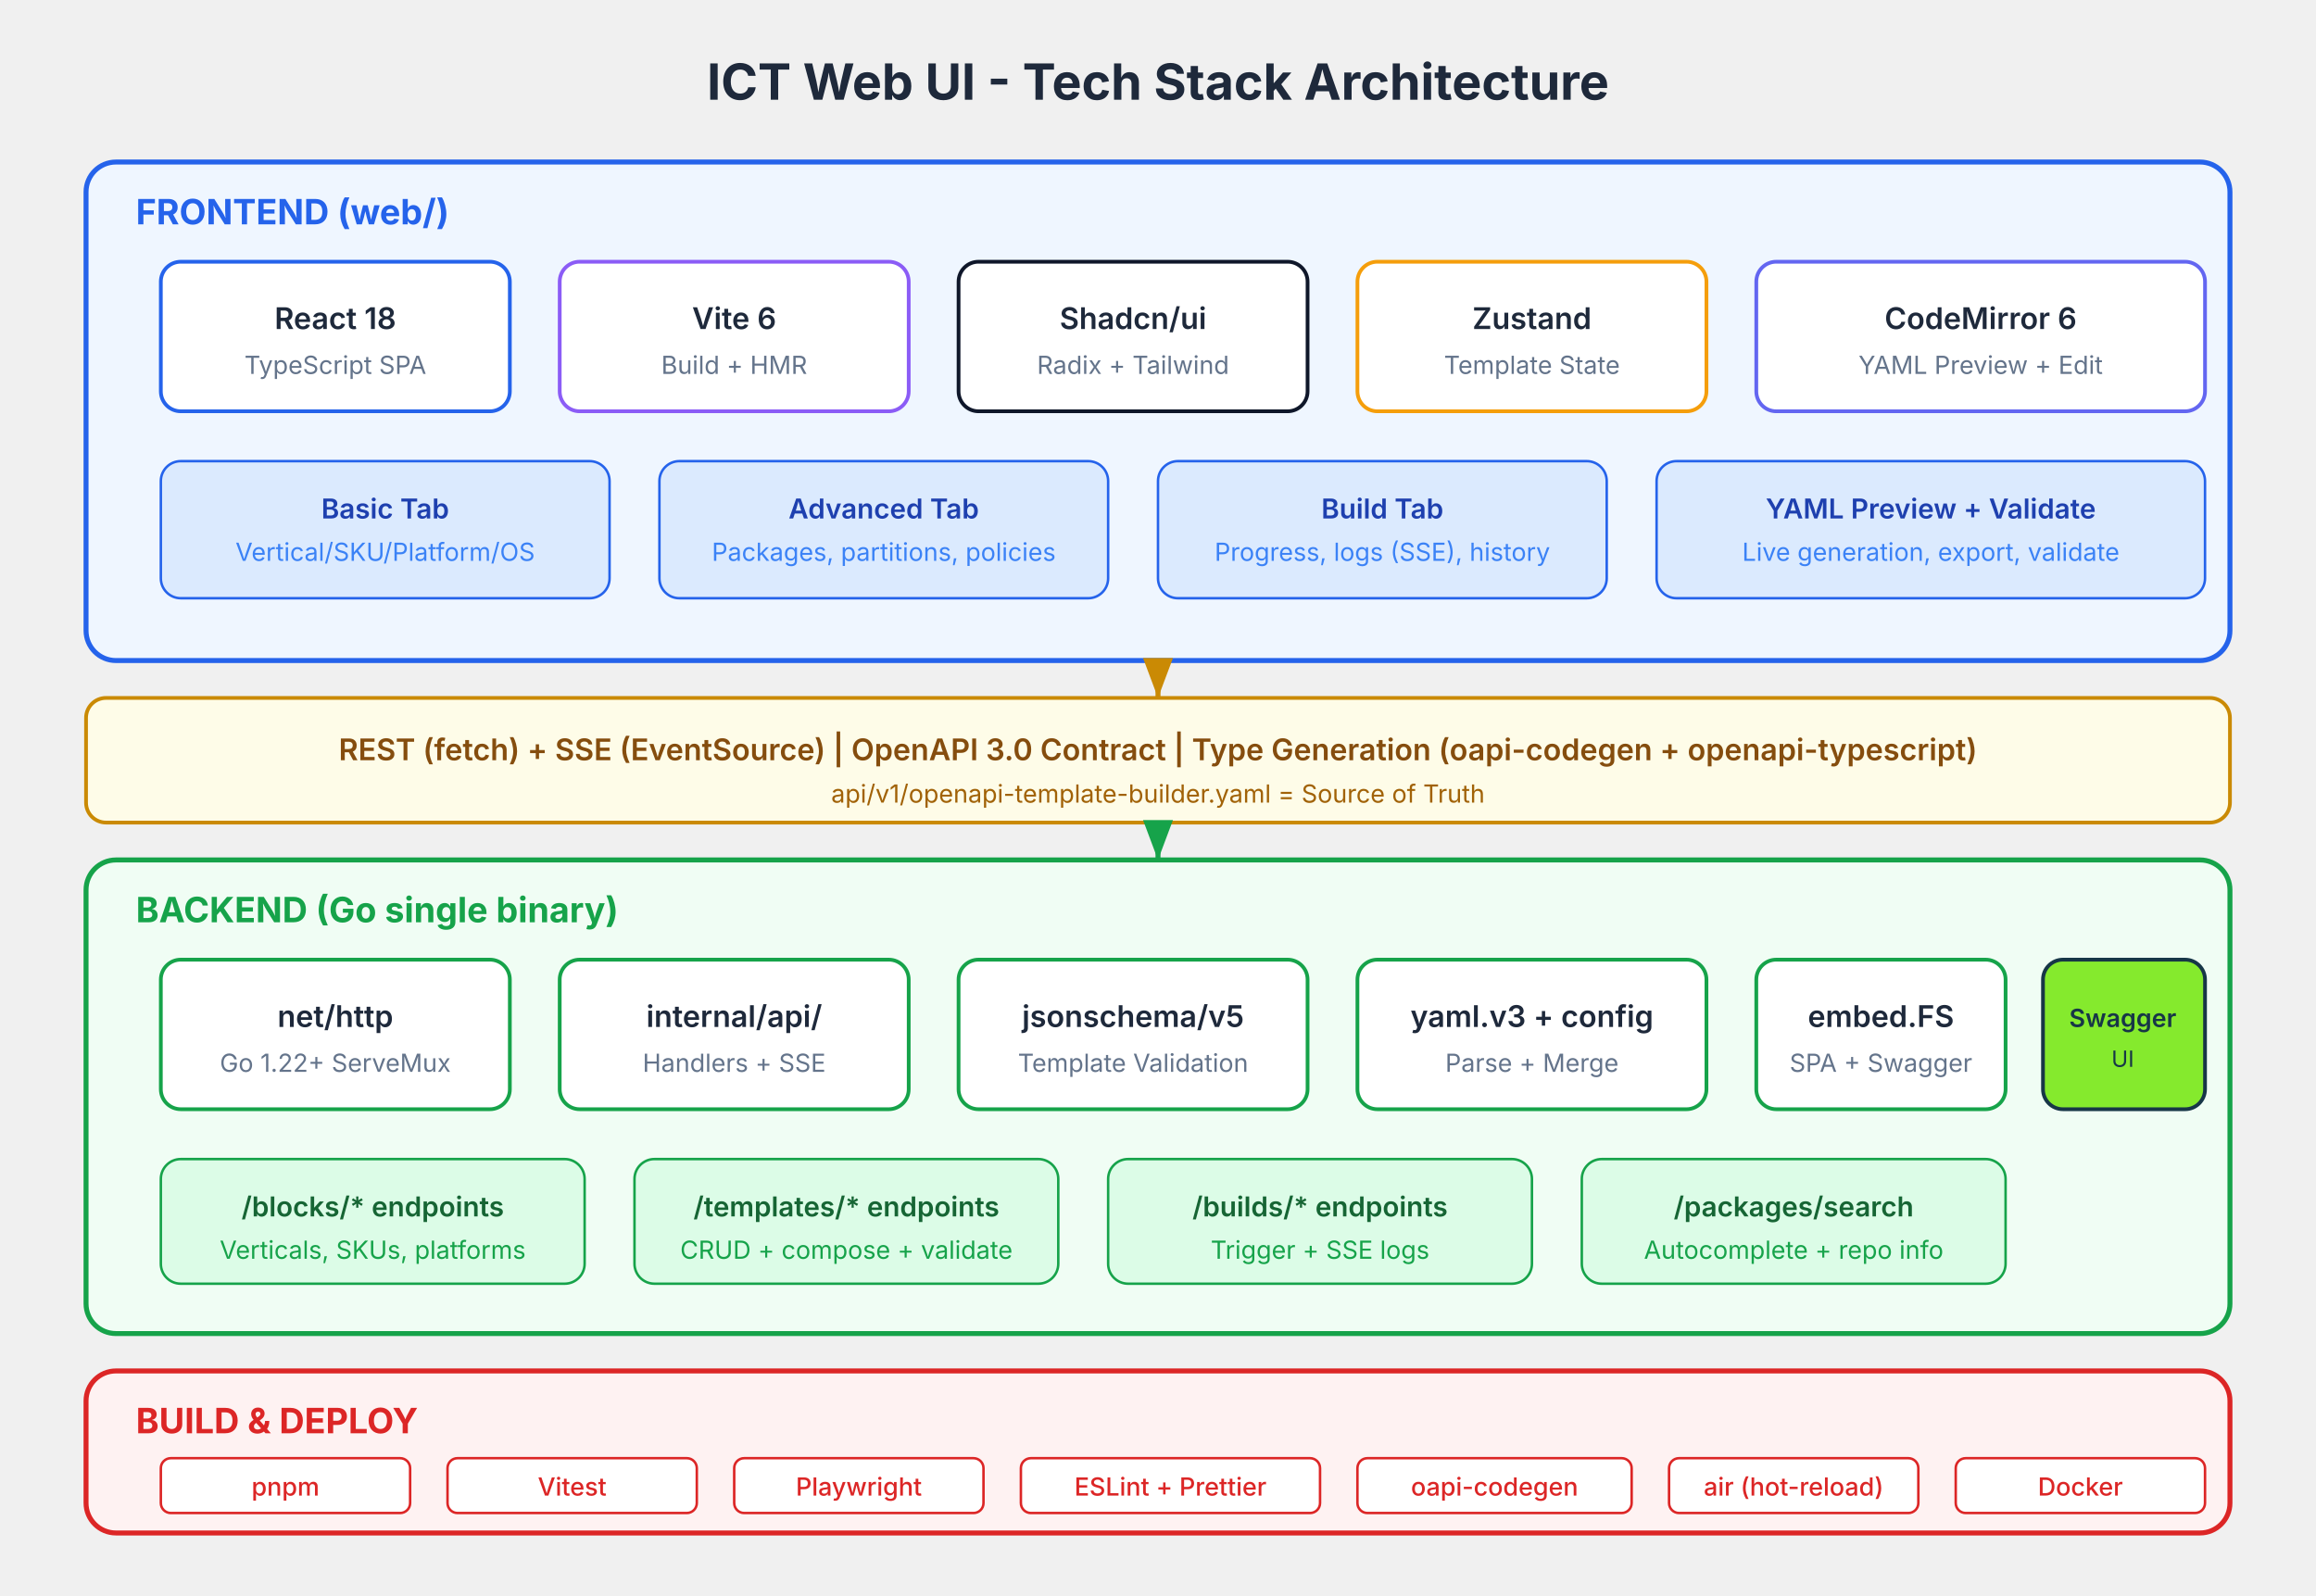
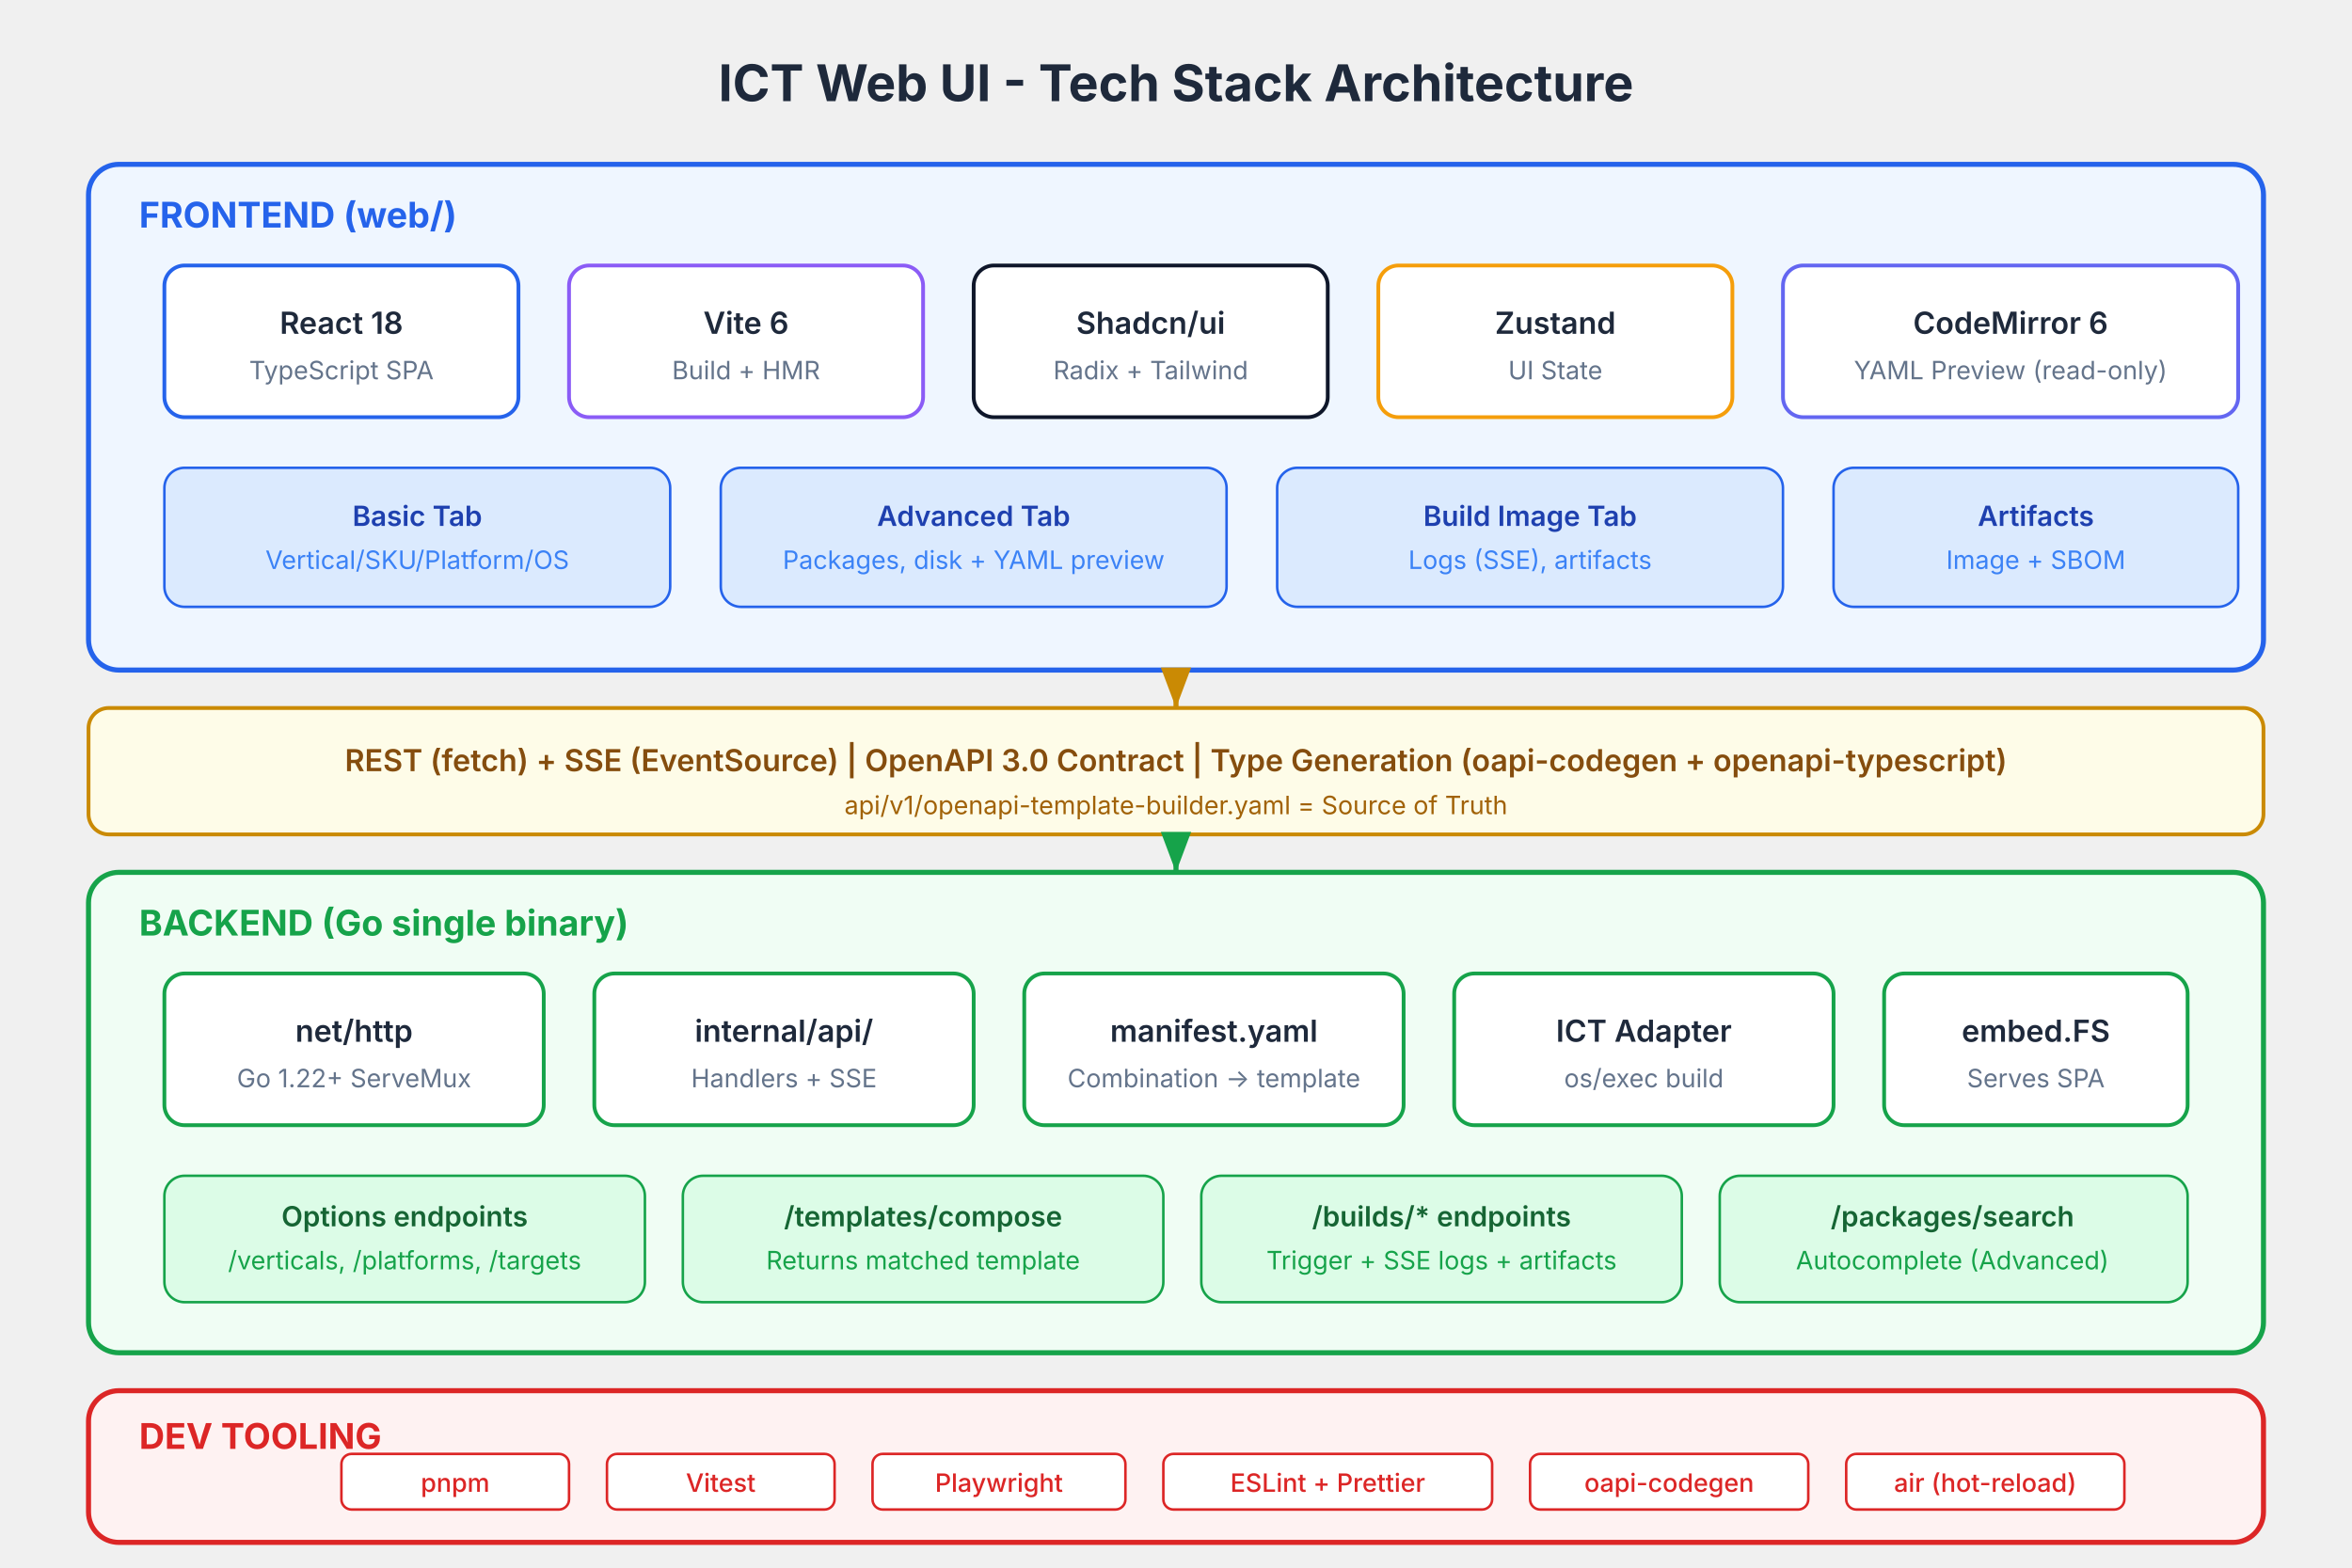
- <svg xmlns="http://www.w3.org/2000/svg" version="1.1" width="900" height="620" viewBox="-10 -10 920 640">
+ <svg xmlns="http://www.w3.org/2000/svg" version="1.1" width="900" height="600" viewBox="-10 -10 920 620">
  <defs />
  <text x="450" y="30" text-anchor="middle" font-family="Inter, sans-serif" font-size="20" font-weight="700" fill="#1e293b">ICT Web UI - Tech Stack Architecture</text>
-   <rect x="20" y="55" width="860" height="200" rx="12" fill="#eff6ff" stroke="#2563eb" stroke-width="2" stroke-dasharray="none" />
+   <rect x="20" y="55" width="860" height="200" rx="12" fill="#eff6ff" stroke="#2563eb" stroke-width="2" />
  <text x="40" y="80" font-family="Inter, sans-serif" font-size="14" font-weight="700" fill="#2563eb">FRONTEND (web/)</text>
  <rect x="50" y="95" width="140" height="60" rx="8" fill="#ffffff" stroke="#2563eb" stroke-width="1.5" />
  <text x="120" y="122" text-anchor="middle" font-family="Inter, sans-serif" font-size="12" font-weight="600" fill="#1e293b">React 18</text>
  <text x="120" y="140" text-anchor="middle" font-family="Inter, sans-serif" font-size="10" fill="#64748b">TypeScript SPA</text>
  <rect x="210" y="95" width="140" height="60" rx="8" fill="#ffffff" stroke="#8b5cf6" stroke-width="1.5" />
  <text x="280" y="122" text-anchor="middle" font-family="Inter, sans-serif" font-size="12" font-weight="600" fill="#1e293b">Vite 6</text>
  <text x="280" y="140" text-anchor="middle" font-family="Inter, sans-serif" font-size="10" fill="#64748b">Build + HMR</text>
  <rect x="370" y="95" width="140" height="60" rx="8" fill="#ffffff" stroke="#0f172a" stroke-width="1.5" />
  <text x="440" y="122" text-anchor="middle" font-family="Inter, sans-serif" font-size="12" font-weight="600" fill="#1e293b">Shadcn/ui</text>
  <text x="440" y="140" text-anchor="middle" font-family="Inter, sans-serif" font-size="10" fill="#64748b">Radix + Tailwind</text>
  <rect x="530" y="95" width="140" height="60" rx="8" fill="#ffffff" stroke="#f59e0b" stroke-width="1.5" />
  <text x="600" y="122" text-anchor="middle" font-family="Inter, sans-serif" font-size="12" font-weight="600" fill="#1e293b">Zustand</text>
-   <text x="600" y="140" text-anchor="middle" font-family="Inter, sans-serif" font-size="10" fill="#64748b">Template State</text>
+   <text x="600" y="140" text-anchor="middle" font-family="Inter, sans-serif" font-size="10" fill="#64748b">UI State</text>
  <rect x="690" y="95" width="180" height="60" rx="8" fill="#ffffff" stroke="#6366f1" stroke-width="1.5" />
  <text x="780" y="122" text-anchor="middle" font-family="Inter, sans-serif" font-size="12" font-weight="600" fill="#1e293b">CodeMirror 6</text>
-   <text x="780" y="140" text-anchor="middle" font-family="Inter, sans-serif" font-size="10" fill="#64748b">YAML Preview + Edit</text>
-   <rect x="50" y="175" width="180" height="55" rx="8" fill="#dbeafe" stroke="#2563eb" stroke-width="1" />
-   <text x="140" y="198" text-anchor="middle" font-family="Inter, sans-serif" font-size="11" font-weight="600" fill="#1e40af">Basic Tab</text>
-   <text x="140" y="215" text-anchor="middle" font-family="Inter, sans-serif" font-size="10" fill="#3b82f6">Vertical/SKU/Platform/OS</text>
-   <rect x="250" y="175" width="180" height="55" rx="8" fill="#dbeafe" stroke="#2563eb" stroke-width="1" />
-   <text x="340" y="198" text-anchor="middle" font-family="Inter, sans-serif" font-size="11" font-weight="600" fill="#1e40af">Advanced Tab</text>
-   <text x="340" y="215" text-anchor="middle" font-family="Inter, sans-serif" font-size="10" fill="#3b82f6">Packages, partitions, policies</text>
-   <rect x="450" y="175" width="180" height="55" rx="8" fill="#dbeafe" stroke="#2563eb" stroke-width="1" />
-   <text x="540" y="198" text-anchor="middle" font-family="Inter, sans-serif" font-size="11" font-weight="600" fill="#1e40af">Build Tab</text>
-   <text x="540" y="215" text-anchor="middle" font-family="Inter, sans-serif" font-size="10" fill="#3b82f6">Progress, logs (SSE), history</text>
-   <rect x="650" y="175" width="220" height="55" rx="8" fill="#dbeafe" stroke="#2563eb" stroke-width="1" />
-   <text x="760" y="198" text-anchor="middle" font-family="Inter, sans-serif" font-size="11" font-weight="600" fill="#1e40af">YAML Preview + Validate</text>
-   <text x="760" y="215" text-anchor="middle" font-family="Inter, sans-serif" font-size="10" fill="#3b82f6">Live generation, export, validate</text>
+   <text x="780" y="140" text-anchor="middle" font-family="Inter, sans-serif" font-size="10" fill="#64748b">YAML Preview (read-only)</text>
+   <rect x="50" y="175" width="200" height="55" rx="8" fill="#dbeafe" stroke="#2563eb" stroke-width="1" />
+   <text x="150" y="198" text-anchor="middle" font-family="Inter, sans-serif" font-size="11" font-weight="600" fill="#1e40af">Basic Tab</text>
+   <text x="150" y="215" text-anchor="middle" font-family="Inter, sans-serif" font-size="10" fill="#3b82f6">Vertical/SKU/Platform/OS</text>
+   <rect x="270" y="175" width="200" height="55" rx="8" fill="#dbeafe" stroke="#2563eb" stroke-width="1" />
+   <text x="370" y="198" text-anchor="middle" font-family="Inter, sans-serif" font-size="11" font-weight="600" fill="#1e40af">Advanced Tab</text>
+   <text x="370" y="215" text-anchor="middle" font-family="Inter, sans-serif" font-size="10" fill="#3b82f6">Packages, disk + YAML preview</text>
+   <rect x="490" y="175" width="200" height="55" rx="8" fill="#dbeafe" stroke="#2563eb" stroke-width="1" />
+   <text x="590" y="198" text-anchor="middle" font-family="Inter, sans-serif" font-size="11" font-weight="600" fill="#1e40af">Build Image Tab</text>
+   <text x="590" y="215" text-anchor="middle" font-family="Inter, sans-serif" font-size="10" fill="#3b82f6">Logs (SSE), artifacts</text>
+   <rect x="710" y="175" width="160" height="55" rx="8" fill="#dbeafe" stroke="#2563eb" stroke-width="1" />
+   <text x="790" y="198" text-anchor="middle" font-family="Inter, sans-serif" font-size="11" font-weight="600" fill="#1e40af">Artifacts</text>
+   <text x="790" y="215" text-anchor="middle" font-family="Inter, sans-serif" font-size="10" fill="#3b82f6">Image + SBOM</text>
  <rect x="20" y="270" width="860" height="50" rx="8" fill="#fefce8" stroke="#ca8a04" stroke-width="1.5" />
  <text x="450" y="295" text-anchor="middle" font-family="Inter, sans-serif" font-size="12" font-weight="600" fill="#854d0e">REST (fetch) + SSE (EventSource)  |  OpenAPI 3.0 Contract  |  Type Generation (oapi-codegen + openapi-typescript)</text>
  <text x="450" y="312" text-anchor="middle" font-family="Inter, sans-serif" font-size="10" fill="#a16207">api/v1/openapi-template-builder.yaml = Source of Truth</text>
  <rect x="20" y="335" width="860" height="190" rx="12" fill="#f0fdf4" stroke="#16a34a" stroke-width="2" />
  <text x="40" y="360" font-family="Inter, sans-serif" font-size="14" font-weight="700" fill="#16a34a">BACKEND (Go single binary)</text>
-   <rect x="50" y="375" width="140" height="60" rx="8" fill="#ffffff" stroke="#16a34a" stroke-width="1.5" />
-   <text x="120" y="402" text-anchor="middle" font-family="Inter, sans-serif" font-size="12" font-weight="600" fill="#1e293b">net/http</text>
-   <text x="120" y="420" text-anchor="middle" font-family="Inter, sans-serif" font-size="10" fill="#64748b">Go 1.22+ ServeMux</text>
-   <rect x="210" y="375" width="140" height="60" rx="8" fill="#ffffff" stroke="#16a34a" stroke-width="1.5" />
-   <text x="280" y="402" text-anchor="middle" font-family="Inter, sans-serif" font-size="12" font-weight="600" fill="#1e293b">internal/api/</text>
-   <text x="280" y="420" text-anchor="middle" font-family="Inter, sans-serif" font-size="10" fill="#64748b">Handlers + SSE</text>
-   <rect x="370" y="375" width="140" height="60" rx="8" fill="#ffffff" stroke="#16a34a" stroke-width="1.5" />
-   <text x="440" y="402" text-anchor="middle" font-family="Inter, sans-serif" font-size="12" font-weight="600" fill="#1e293b">jsonschema/v5</text>
-   <text x="440" y="420" text-anchor="middle" font-family="Inter, sans-serif" font-size="10" fill="#64748b">Template Validation</text>
-   <rect x="530" y="375" width="140" height="60" rx="8" fill="#ffffff" stroke="#16a34a" stroke-width="1.5" />
-   <text x="600" y="402" text-anchor="middle" font-family="Inter, sans-serif" font-size="12" font-weight="600" fill="#1e293b">yaml.v3 + config</text>
-   <text x="600" y="420" text-anchor="middle" font-family="Inter, sans-serif" font-size="10" fill="#64748b">Parse + Merge</text>
-   <rect x="690" y="375" width="100" height="60" rx="8" fill="#ffffff" stroke="#16a34a" stroke-width="1.5" />
-   <text x="740" y="402" text-anchor="middle" font-family="Inter, sans-serif" font-size="12" font-weight="600" fill="#1e293b">embed.FS</text>
-   <text x="740" y="420" text-anchor="middle" font-family="Inter, sans-serif" font-size="10" fill="#64748b">SPA + Swagger</text>
-   <rect x="805" y="375" width="65" height="60" rx="8" fill="#85ea2d" stroke="#173647" stroke-width="1.5" />
-   <text x="837" y="402" text-anchor="middle" font-family="Inter, sans-serif" font-size="10" font-weight="600" fill="#173647">Swagger</text>
-   <text x="837" y="418" text-anchor="middle" font-family="Inter, sans-serif" font-size="9" fill="#173647">UI</text>
-   <rect x="50" y="455" width="170" height="50" rx="8" fill="#dcfce7" stroke="#16a34a" stroke-width="1" />
-   <text x="135" y="478" text-anchor="middle" font-family="Inter, sans-serif" font-size="11" font-weight="600" fill="#166534">/blocks/* endpoints</text>
-   <text x="135" y="495" text-anchor="middle" font-family="Inter, sans-serif" font-size="10" fill="#16a34a">Verticals, SKUs, platforms</text>
-   <rect x="240" y="455" width="170" height="50" rx="8" fill="#dcfce7" stroke="#16a34a" stroke-width="1" />
-   <text x="325" y="478" text-anchor="middle" font-family="Inter, sans-serif" font-size="11" font-weight="600" fill="#166534">/templates/* endpoints</text>
-   <text x="325" y="495" text-anchor="middle" font-family="Inter, sans-serif" font-size="10" fill="#16a34a">CRUD + compose + validate</text>
-   <rect x="430" y="455" width="170" height="50" rx="8" fill="#dcfce7" stroke="#16a34a" stroke-width="1" />
-   <text x="515" y="478" text-anchor="middle" font-family="Inter, sans-serif" font-size="11" font-weight="600" fill="#166534">/builds/* endpoints</text>
-   <text x="515" y="495" text-anchor="middle" font-family="Inter, sans-serif" font-size="10" fill="#16a34a">Trigger + SSE logs</text>
-   <rect x="620" y="455" width="170" height="50" rx="8" fill="#dcfce7" stroke="#16a34a" stroke-width="1" />
-   <text x="705" y="478" text-anchor="middle" font-family="Inter, sans-serif" font-size="11" font-weight="600" fill="#166534">/packages/search</text>
-   <text x="705" y="495" text-anchor="middle" font-family="Inter, sans-serif" font-size="10" fill="#16a34a">Autocomplete + repo info</text>
-   <rect x="20" y="540" width="860" height="65" rx="12" fill="#fef2f2" stroke="#dc2626" stroke-width="2" />
-   <text x="40" y="565" font-family="Inter, sans-serif" font-size="14" font-weight="700" fill="#dc2626">BUILD &amp; DEPLOY</text>
-   <rect x="50" y="575" width="100" height="22" rx="4" fill="#ffffff" stroke="#dc2626" stroke-width="1" />
-   <text x="100" y="590" text-anchor="middle" font-family="Inter, sans-serif" font-size="10" font-weight="500" fill="#dc2626">pnpm</text>
-   <rect x="165" y="575" width="100" height="22" rx="4" fill="#ffffff" stroke="#dc2626" stroke-width="1" />
-   <text x="215" y="590" text-anchor="middle" font-family="Inter, sans-serif" font-size="10" font-weight="500" fill="#dc2626">Vitest</text>
-   <rect x="280" y="575" width="100" height="22" rx="4" fill="#ffffff" stroke="#dc2626" stroke-width="1" />
-   <text x="330" y="590" text-anchor="middle" font-family="Inter, sans-serif" font-size="10" font-weight="500" fill="#dc2626">Playwright</text>
-   <rect x="395" y="575" width="120" height="22" rx="4" fill="#ffffff" stroke="#dc2626" stroke-width="1" />
-   <text x="455" y="590" text-anchor="middle" font-family="Inter, sans-serif" font-size="10" font-weight="500" fill="#dc2626">ESLint + Prettier</text>
-   <rect x="530" y="575" width="110" height="22" rx="4" fill="#ffffff" stroke="#dc2626" stroke-width="1" />
-   <text x="585" y="590" text-anchor="middle" font-family="Inter, sans-serif" font-size="10" font-weight="500" fill="#dc2626">oapi-codegen</text>
-   <rect x="655" y="575" width="100" height="22" rx="4" fill="#ffffff" stroke="#dc2626" stroke-width="1" />
-   <text x="705" y="590" text-anchor="middle" font-family="Inter, sans-serif" font-size="10" font-weight="500" fill="#dc2626">air (hot-reload)</text>
-   <rect x="770" y="575" width="100" height="22" rx="4" fill="#ffffff" stroke="#dc2626" stroke-width="1" />
-   <text x="820" y="590" text-anchor="middle" font-family="Inter, sans-serif" font-size="10" font-weight="500" fill="#dc2626">Docker</text>
+   <rect x="50" y="375" width="150" height="60" rx="8" fill="#ffffff" stroke="#16a34a" stroke-width="1.5" />
+   <text x="125" y="402" text-anchor="middle" font-family="Inter, sans-serif" font-size="12" font-weight="600" fill="#1e293b">net/http</text>
+   <text x="125" y="420" text-anchor="middle" font-family="Inter, sans-serif" font-size="10" fill="#64748b">Go 1.22+ ServeMux</text>
+   <rect x="220" y="375" width="150" height="60" rx="8" fill="#ffffff" stroke="#16a34a" stroke-width="1.5" />
+   <text x="295" y="402" text-anchor="middle" font-family="Inter, sans-serif" font-size="12" font-weight="600" fill="#1e293b">internal/api/</text>
+   <text x="295" y="420" text-anchor="middle" font-family="Inter, sans-serif" font-size="10" fill="#64748b">Handlers + SSE</text>
+   <rect x="390" y="375" width="150" height="60" rx="8" fill="#ffffff" stroke="#16a34a" stroke-width="1.5" />
+   <text x="465" y="402" text-anchor="middle" font-family="Inter, sans-serif" font-size="12" font-weight="600" fill="#1e293b">manifest.yaml</text>
+   <text x="465" y="420" text-anchor="middle" font-family="Inter, sans-serif" font-size="10" fill="#64748b">Combination → template</text>
+   <rect x="560" y="375" width="150" height="60" rx="8" fill="#ffffff" stroke="#16a34a" stroke-width="1.5" />
+   <text x="635" y="402" text-anchor="middle" font-family="Inter, sans-serif" font-size="12" font-weight="600" fill="#1e293b">ICT Adapter</text>
+   <text x="635" y="420" text-anchor="middle" font-family="Inter, sans-serif" font-size="10" fill="#64748b">os/exec build</text>
+   <rect x="730" y="375" width="120" height="60" rx="8" fill="#ffffff" stroke="#16a34a" stroke-width="1.5" />
+   <text x="790" y="402" text-anchor="middle" font-family="Inter, sans-serif" font-size="12" font-weight="600" fill="#1e293b">embed.FS</text>
+   <text x="790" y="420" text-anchor="middle" font-family="Inter, sans-serif" font-size="10" fill="#64748b">Serves SPA</text>
+   <rect x="50" y="455" width="190" height="50" rx="8" fill="#dcfce7" stroke="#16a34a" stroke-width="1" />
+   <text x="145" y="475" text-anchor="middle" font-family="Inter, sans-serif" font-size="11" font-weight="600" fill="#166534">Options endpoints</text>
+   <text x="145" y="492" text-anchor="middle" font-family="Inter, sans-serif" font-size="10" fill="#16a34a">/verticals, /platforms, /targets</text>
+   <rect x="255" y="455" width="190" height="50" rx="8" fill="#dcfce7" stroke="#16a34a" stroke-width="1" />
+   <text x="350" y="475" text-anchor="middle" font-family="Inter, sans-serif" font-size="11" font-weight="600" fill="#166534">/templates/compose</text>
+   <text x="350" y="492" text-anchor="middle" font-family="Inter, sans-serif" font-size="10" fill="#16a34a">Returns matched template</text>
+   <rect x="460" y="455" width="190" height="50" rx="8" fill="#dcfce7" stroke="#16a34a" stroke-width="1" />
+   <text x="555" y="475" text-anchor="middle" font-family="Inter, sans-serif" font-size="11" font-weight="600" fill="#166534">/builds/* endpoints</text>
+   <text x="555" y="492" text-anchor="middle" font-family="Inter, sans-serif" font-size="10" fill="#16a34a">Trigger + SSE logs + artifacts</text>
+   <rect x="665" y="455" width="185" height="50" rx="8" fill="#dcfce7" stroke="#16a34a" stroke-width="1" />
+   <text x="757" y="475" text-anchor="middle" font-family="Inter, sans-serif" font-size="11" font-weight="600" fill="#166534">/packages/search</text>
+   <text x="757" y="492" text-anchor="middle" font-family="Inter, sans-serif" font-size="10" fill="#16a34a">Autocomplete (Advanced)</text>
+   <rect x="20" y="540" width="860" height="60" rx="12" fill="#fef2f2" stroke="#dc2626" stroke-width="2" />
+   <text x="40" y="563" font-family="Inter, sans-serif" font-size="14" font-weight="700" fill="#dc2626">DEV TOOLING</text>
+   <rect x="120" y="565" width="90" height="22" rx="4" fill="#ffffff" stroke="#dc2626" stroke-width="1" />
+   <text x="165" y="580" text-anchor="middle" font-family="Inter, sans-serif" font-size="10" font-weight="500" fill="#dc2626">pnpm</text>
+   <rect x="225" y="565" width="90" height="22" rx="4" fill="#ffffff" stroke="#dc2626" stroke-width="1" />
+   <text x="270" y="580" text-anchor="middle" font-family="Inter, sans-serif" font-size="10" font-weight="500" fill="#dc2626">Vitest</text>
+   <rect x="330" y="565" width="100" height="22" rx="4" fill="#ffffff" stroke="#dc2626" stroke-width="1" />
+   <text x="380" y="580" text-anchor="middle" font-family="Inter, sans-serif" font-size="10" font-weight="500" fill="#dc2626">Playwright</text>
+   <rect x="445" y="565" width="130" height="22" rx="4" fill="#ffffff" stroke="#dc2626" stroke-width="1" />
+   <text x="510" y="580" text-anchor="middle" font-family="Inter, sans-serif" font-size="10" font-weight="500" fill="#dc2626">ESLint + Prettier</text>
+   <rect x="590" y="565" width="110" height="22" rx="4" fill="#ffffff" stroke="#dc2626" stroke-width="1" />
+   <text x="645" y="580" text-anchor="middle" font-family="Inter, sans-serif" font-size="10" font-weight="500" fill="#dc2626">oapi-codegen</text>
+   <rect x="715" y="565" width="110" height="22" rx="4" fill="#ffffff" stroke="#dc2626" stroke-width="1" />
+   <text x="770" y="580" text-anchor="middle" font-family="Inter, sans-serif" font-size="10" font-weight="500" fill="#dc2626">air (hot-reload)</text>
  <line x1="450" y1="255" x2="450" y2="270" stroke="#ca8a04" stroke-width="2" marker-end="url(#arrowY)" />
  <line x1="450" y1="320" x2="450" y2="335" stroke="#16a34a" stroke-width="2" marker-end="url(#arrowG)" />
  <defs>
    <marker id="arrowY" markerWidth="8" markerHeight="6" refX="8" refY="3" orient="auto">
      <polygon points="0 0, 8 3, 0 6" fill="#ca8a04" />
    </marker>
    <marker id="arrowG" markerWidth="8" markerHeight="6" refX="8" refY="3" orient="auto">
      <polygon points="0 0, 8 3, 0 6" fill="#16a34a" />
    </marker>
  </defs>
</svg>
